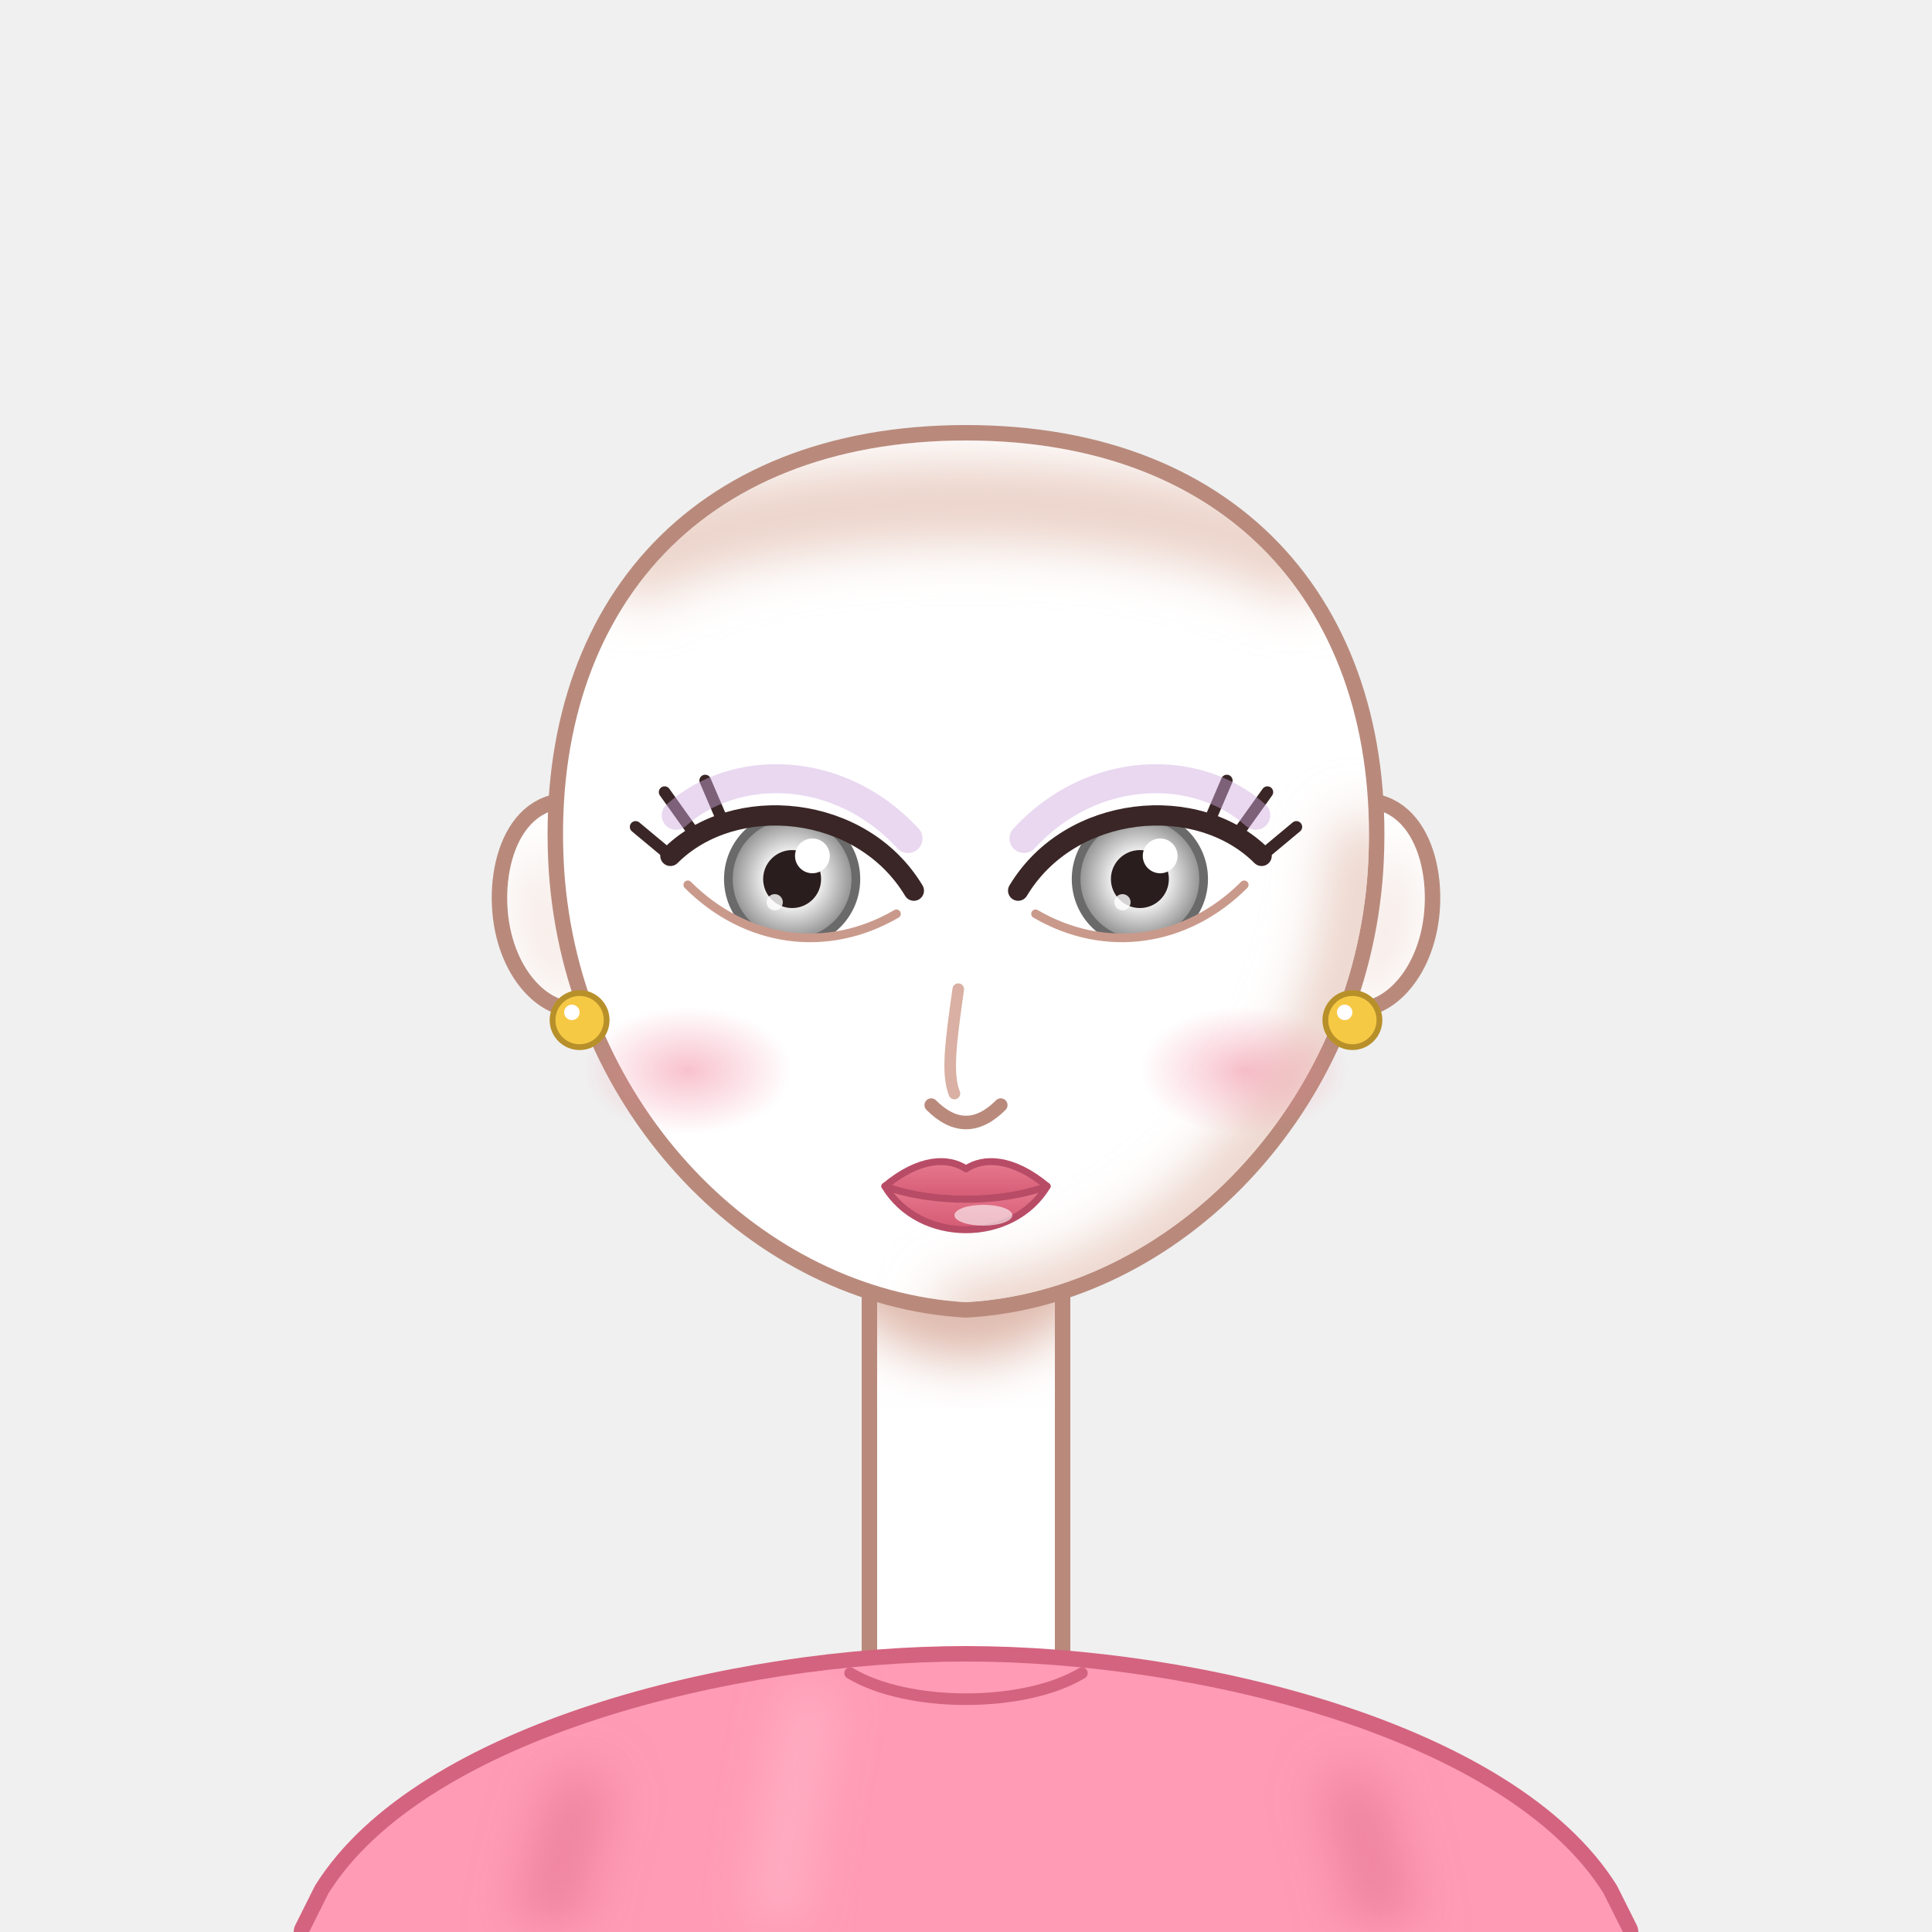
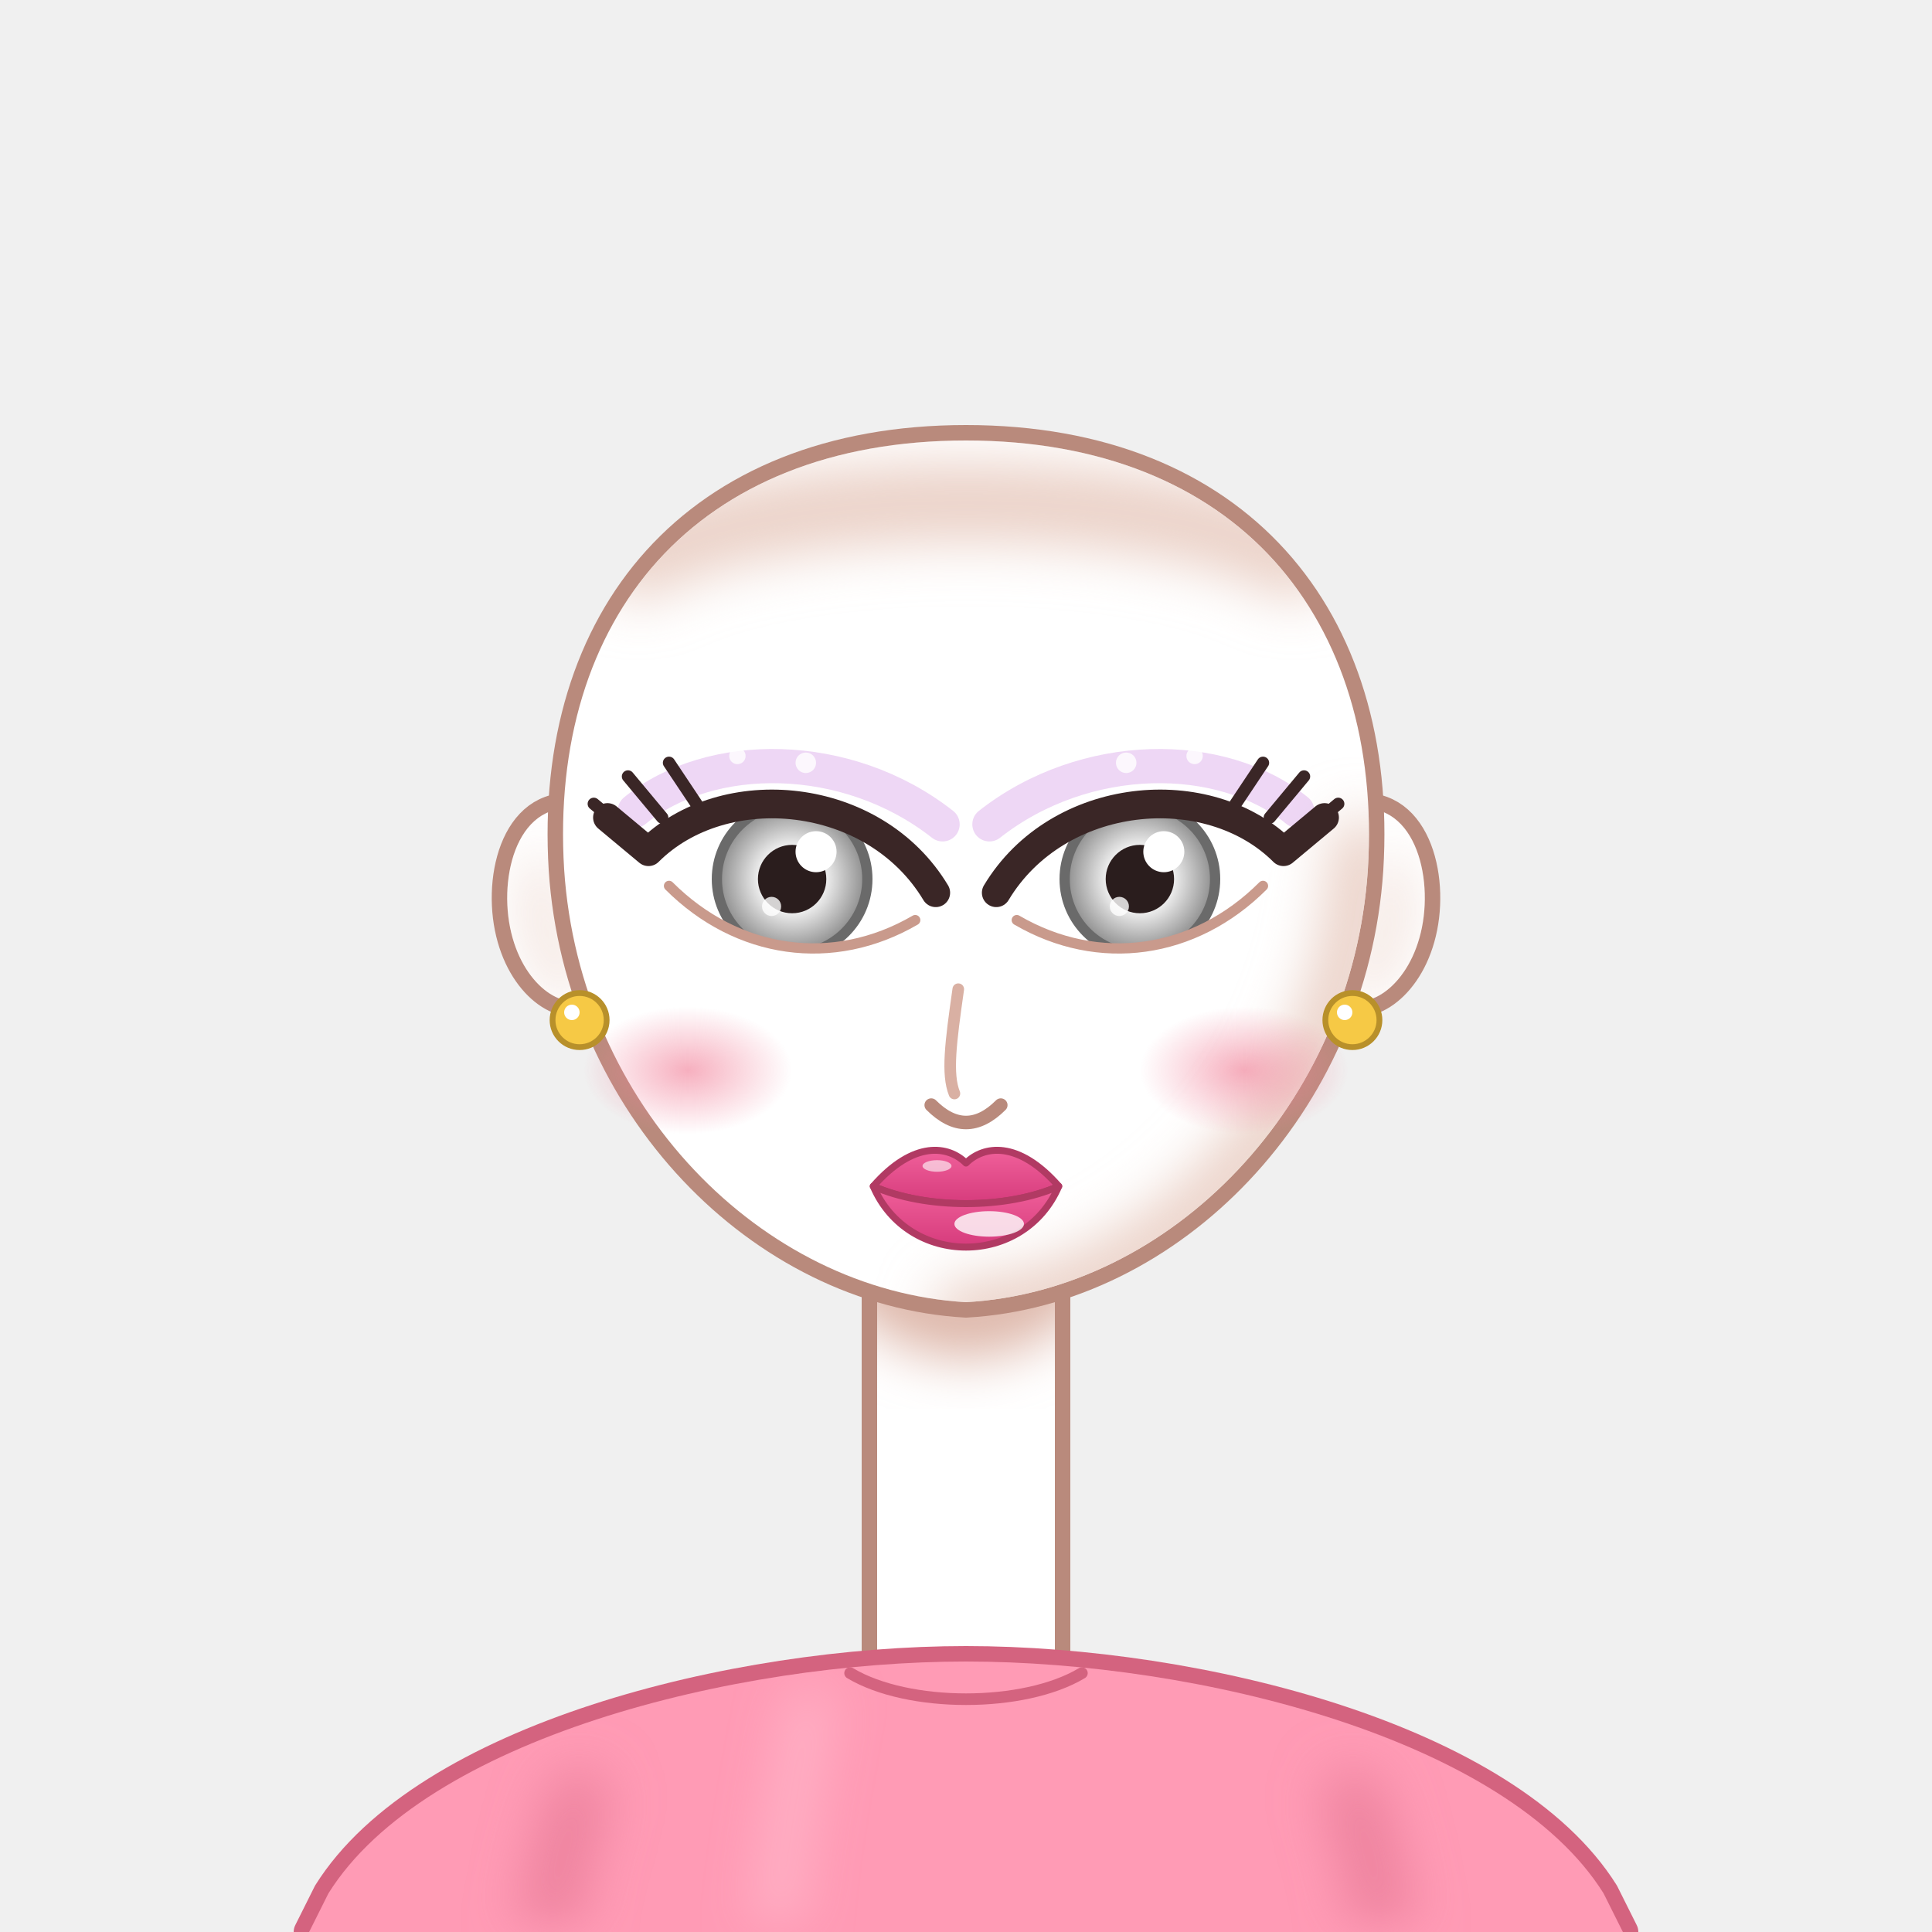
<svg xmlns="http://www.w3.org/2000/svg" viewBox="0 0 1000 1000">
  <defs>
    <filter id="blur" x="-20%" y="-20%" width="140%" height="140%">
      <feGaussianBlur stdDeviation="14" />
    </filter>
  </defs>
  <g id="body" class="part">
    <g stroke="#b98a7c" stroke-width="16" stroke-linejoin="round" fill="#b98a7c">
      <path d="M454 600 L454 940 L546 940 L546 600Z" />
      <path d="M304 420 C270 410 258 450 264 480 C270 510 292 524 304 516Z" />
      <path d="M696 420 C730 410 742 450 736 480 C730 510 708 524 696 516Z" />
    </g>
    <g fill="#fff">
      <path d="M454 600 L454 940 L546 940 L546 600Z" />
      <path d="M304 420 C270 410 258 450 264 480 C270 510 292 524 304 516Z" />
      <path d="M696 420 C730 410 742 450 736 480 C730 510 708 524 696 516Z" />
    </g>
    <clipPath id="c42">
      <path d="M454 600 L454 940 L546 940 L546 600Z" />
      <path d="M304 420 C270 410 258 450 264 480 C270 510 292 524 304 516Z" />
      <path d="M696 420 C730 410 742 450 736 480 C730 510 708 524 696 516Z" />
    </clipPath>
    <g clip-path="url(#c42)">
      <g filter="url(#blur)">
        <path d="M454 660 C480 690 520 690 546 660" fill="none" stroke="#dcb4a6" stroke-width="40" stroke-linecap="round" stroke-linejoin="round" />
        <path d="M280 450 C278 480 284 500 296 510 M720 450 C722 480 716 500 704 510" fill="none" stroke="#ead0c6" stroke-width="12" stroke-linecap="round" stroke-linejoin="round" />
      </g>
    </g>
    <g stroke="#b98a7c" stroke-width="16" stroke-linejoin="round" fill="#b98a7c">
      <path d="M500 228 C640 228 716 320 708 450 C700 572 606 668 500 674 C394 668 300 572 292 450 C284 320 360 228 500 228Z" />
    </g>
    <g fill="#fff">
      <path d="M500 228 C640 228 716 320 708 450 C700 572 606 668 500 674 C394 668 300 572 292 450 C284 320 360 228 500 228Z" />
    </g>
    <clipPath id="c43">
      <path d="M500 228 C640 228 716 320 708 450 C700 572 606 668 500 674 C394 668 300 572 292 450 C284 320 360 228 500 228Z" />
    </clipPath>
    <g clip-path="url(#c43)">
      <g filter="url(#blur)">
        <path d="M706 440 C700 580 600 672 500 680" fill="none" stroke="#ead0c6" stroke-width="34" stroke-linecap="round" stroke-linejoin="round" />
        <path d="M330 290 C400 250 600 250 670 290" fill="none" stroke="#ead0c6" stroke-width="40" stroke-linecap="round" stroke-linejoin="round" />
      </g>
    </g>
    <path d="M496 512 C492 540 490 556 494 566" fill="none" stroke="#d9b0a3" stroke-width="6" stroke-linecap="round" stroke-linejoin="round" />
    <path d="M482 572 C494 584 506 584 518 572" fill="none" stroke="#b98a7c" stroke-width="7" stroke-linecap="round" stroke-linejoin="round" />
  </g>
  <g id="body-over" class="part">
    <g stroke="#d4637f" stroke-width="16" stroke-linejoin="round" fill="#d4637f">
      <path d="M500 860 C380 860 220 900 170 980 L160 1000 L840 1000 L830 980 C780 900 620 860 500 860Z" />
    </g>
    <g fill="#ff9bb5">
      <path d="M500 860 C380 860 220 900 170 980 L160 1000 L840 1000 L830 980 C780 900 620 860 500 860Z" />
    </g>
    <clipPath id="c44">
      <path d="M500 860 C380 860 220 900 170 980 L160 1000 L840 1000 L830 980 C780 900 620 860 500 860Z" />
    </clipPath>
    <g clip-path="url(#c44)">
      <g filter="url(#blur)">
        <path d="M300 930 C290 960 286 980 284 1000 M700 930 C710 960 714 980 716 1000" fill="none" stroke="#e97d99" stroke-width="26" stroke-linecap="round" stroke-linejoin="round" />
        <path d="M420 880 C410 930 404 970 402 1000" fill="none" stroke="#ffc1d1" stroke-width="14" stroke-linecap="round" stroke-linejoin="round" />
      </g>
    </g>
    <path d="M440 866 C470 884 530 884 560 866" fill="none" stroke="#d4637f" stroke-width="6" stroke-linecap="round" stroke-linejoin="round" />
  </g>
  <g id="eyes-under" class="part">
    <g transform="translate(500 455) scale(3) translate(-500 -164)">
-       <path d="M491 166 C482 151 460 149 449 160 C458 176 478 178 491 166Z" fill="#fff" />
-       <path d="M509 166 C518 151 540 149 551 160 C542 176 522 178 509 166Z" fill="#fff" />
+       <path d="M491 166 C482 151 460 149 449 160 C458 176 478 178 491 166Z" fill="#fff" transform="translate(470 164) scale(1.18) translate(-470 -164)" />
+       <path d="M509 166 C518 151 540 149 551 160 C542 176 522 178 509 166Z" fill="#fff" transform="translate(530 164) scale(1.18) translate(-530 -164)" />
    </g>
  </g>
  <g id="eyes" class="part">
    <g transform="translate(500 455) scale(3) translate(-500 -164)">
      <clipPath id="eyeClip">
-         <path d="M491 166 C482 151 460 149 449 160 C458 176 478 178 491 166Z" />
-         <path d="M509 166 C518 151 540 149 551 160 C542 176 522 178 509 166Z" />
+         <path d="M491 166 C482 151 460 149 449 160 C458 176 478 178 491 166Z" transform="translate(470 164) scale(1.18) translate(-470 -164)" />
+         <path d="M509 166 C518 151 540 149 551 160 C542 176 522 178 509 166Z" transform="translate(530 164) scale(1.18) translate(-530 -164)" />
      </clipPath>
      <radialGradient id="iris">
        <stop offset="0.35" stop-color="#fff" />
        <stop offset="1" stop-color="#8a8a8a" />
      </radialGradient>
      <g clip-path="url(#eyeClip)">
-         <circle cx="470" cy="164" r="11" fill="url(#iris)" stroke="#6a6a6a" stroke-width="1.5" />
-         <circle cx="530" cy="164" r="11" fill="url(#iris)" stroke="#6a6a6a" stroke-width="1.5" />
+         <circle cx="470" cy="164" r="11" fill="url(#iris)" stroke="#6a6a6a" stroke-width="1.5" transform="translate(470 164) scale(1.18) translate(-470 -164)" />
+         <circle cx="530" cy="164" r="11" fill="url(#iris)" stroke="#6a6a6a" stroke-width="1.5" transform="translate(530 164) scale(1.18) translate(-530 -164)" />
      </g>
    </g>
  </g>
  <g id="eyes-over" class="part">
    <g transform="translate(500 455) scale(3) translate(-500 -164)">
      <radialGradient id="blush">
-         <stop offset="0" stop-color="#f2849c" stop-opacity="0.5" />
+         <stop offset="0" stop-color="#f2849c" stop-opacity="0.65" />
        <stop offset="1" stop-color="#f2849c" stop-opacity="0" />
      </radialGradient>
      <linearGradient id="lips" x1="0" y1="0" x2="0" y2="1">
-         <stop offset="0" stop-color="#e7798d" />
-         <stop offset="1" stop-color="#d45a74" />
+         <stop offset="0" stop-color="#f0609a" />
+         <stop offset="1" stop-color="#d63b7c" />
      </linearGradient>
-       <circle cx="470" cy="164" r="5" fill="#2a1d1d" />
-       <circle cx="473.5" cy="160" r="3" fill="#fff" />
-       <circle cx="467" cy="168" r="1.4" fill="#fff" opacity="0.8" />
-       <path d="M491 166 C482 151 460 149 449 160" fill="none" stroke="#3a2626" stroke-width="3.5" stroke-linecap="round" stroke-linejoin="round" />
-       <path d="M449 160 L443 155 M453 156 L448 149 M458 154 L455 147" fill="none" stroke="#3a2626" stroke-width="2" stroke-linecap="round" stroke-linejoin="round" />
-       <path d="M488 170 C476 177 462 175 452 165" fill="none" stroke="#c99a8c" stroke-width="1.5" stroke-linecap="round" stroke-linejoin="round" />
-       <path d="M490 157 C478 144 460 144 450 153" fill="none" stroke="#cfa8de" stroke-width="5" stroke-linecap="round" stroke-linejoin="round" opacity="0.45" />
-       <circle cx="530" cy="164" r="5" fill="#2a1d1d" />
-       <circle cx="533.5" cy="160" r="3" fill="#fff" />
-       <circle cx="527" cy="168" r="1.4" fill="#fff" opacity="0.8" />
-       <path d="M509 166 C518 151 540 149 551 160" fill="none" stroke="#3a2626" stroke-width="3.5" stroke-linecap="round" stroke-linejoin="round" />
-       <path d="M551 160 L557 155 M547 156 L552 149 M542 154 L545 147" fill="none" stroke="#3a2626" stroke-width="2" stroke-linecap="round" stroke-linejoin="round" />
-       <path d="M512 170 C524 177 538 175 548 165" fill="none" stroke="#c99a8c" stroke-width="1.5" stroke-linecap="round" stroke-linejoin="round" />
-       <path d="M510 157 C522 144 540 144 550 153" fill="none" stroke="#cfa8de" stroke-width="5" stroke-linecap="round" stroke-linejoin="round" opacity="0.45" />
+       <g transform="translate(470 164) scale(1.18) translate(-470 -164)">
+         <path d="M492 156 C478 145 458 145 447 154" fill="none" stroke="#d9a6e8" stroke-width="5" stroke-linecap="round" stroke-linejoin="round" opacity="0.45" />
+         <circle cx="472" cy="147" r="1.5" fill="#fff" opacity="0.8" />
+         <circle cx="462" cy="146" r="1.2" fill="#fff" opacity="0.8" />
+         <circle cx="470" cy="164" r="5" fill="#2a1d1d" />
+         <circle cx="473.5" cy="160" r="3" fill="#fff" />
+         <circle cx="467" cy="168" r="1.4" fill="#fff" opacity="0.8" />
+         <path d="M491 166 C482 151 460 149 449 160 L443 155" fill="none" stroke="#3a2626" stroke-width="4.2" stroke-linecap="round" stroke-linejoin="round" />
+         <path d="M447 158 L441 153 M451 155 L446 149 M456 153 L452 147" fill="none" stroke="#3a2626" stroke-width="1.8" stroke-linecap="round" stroke-linejoin="round" />
+         <path d="M488 170 C476 177 462 175 452 165" fill="none" stroke="#c99a8c" stroke-width="1.5" stroke-linecap="round" stroke-linejoin="round" />
+       </g>
+       <g transform="translate(530 164) scale(1.18) translate(-530 -164)">
+         <path d="M508 156 C522 145 542 145 553 154" fill="none" stroke="#d9a6e8" stroke-width="5" stroke-linecap="round" stroke-linejoin="round" opacity="0.45" />
+         <circle cx="528" cy="147" r="1.5" fill="#fff" opacity="0.8" />
+         <circle cx="538" cy="146" r="1.2" fill="#fff" opacity="0.8" />
+         <circle cx="530" cy="164" r="5" fill="#2a1d1d" />
+         <circle cx="533.5" cy="160" r="3" fill="#fff" />
+         <circle cx="527" cy="168" r="1.4" fill="#fff" opacity="0.8" />
+         <path d="M509 166 C518 151 540 149 551 160 L557 155" fill="none" stroke="#3a2626" stroke-width="4.2" stroke-linecap="round" stroke-linejoin="round" />
+         <path d="M553 158 L559 153 M549 155 L554 149 M544 153 L548 147" fill="none" stroke="#3a2626" stroke-width="1.8" stroke-linecap="round" stroke-linejoin="round" />
+         <path d="M512 170 C524 177 538 175 548 165" fill="none" stroke="#c99a8c" stroke-width="1.5" stroke-linecap="round" stroke-linejoin="round" />
+       </g>
      <ellipse cx="452" cy="197" rx="18" ry="11" fill="url(#blush)" />
      <ellipse cx="548" cy="197" rx="18" ry="11" fill="url(#blush)" />
-       <path d="M486 217 C492 212 497 212 500 214 C503 212 508 212 514 217 C506 220 494 220 486 217Z" fill="url(#lips)" stroke="#b84c66" stroke-width="1.2" stroke-linejoin="round" stroke-linecap="round" />
-       <path d="M486 217 C492 227 508 227 514 217 C506 220 494 220 486 217Z" fill="url(#lips)" stroke="#b84c66" stroke-width="1.2" stroke-linejoin="round" stroke-linecap="round" />
-       <ellipse cx="503" cy="222" rx="5" ry="1.8" fill="#fff" opacity="0.6" />
+       <path d="M484 217 C491 209 497 210 500 213 C503 210 509 209 516 217 C507 221 493 221 484 217Z" fill="url(#lips)" stroke="#b13a63" stroke-width="1.2" stroke-linejoin="round" stroke-linecap="round" />
+       <path d="M484 217 C490 231 510 231 516 217 C507 221 493 221 484 217Z" fill="url(#lips)" stroke="#b13a63" stroke-width="1.2" stroke-linejoin="round" stroke-linecap="round" />
+       <ellipse cx="504" cy="223.5" rx="6" ry="2.2" fill="#fff" opacity="0.8" />
+       <ellipse cx="495" cy="213.5" rx="2.5" ry="1" fill="#fff" opacity="0.6" />
    </g>
    <circle cx="300" cy="528" r="14" fill="#f6c945" stroke="#b8902a" stroke-width="3" />
    <circle cx="296" cy="524" r="4" fill="#fff" />
    <circle cx="700" cy="528" r="14" fill="#f6c945" stroke="#b8902a" stroke-width="3" />
    <circle cx="696" cy="524" r="4" fill="#fff" />
  </g>
</svg>
